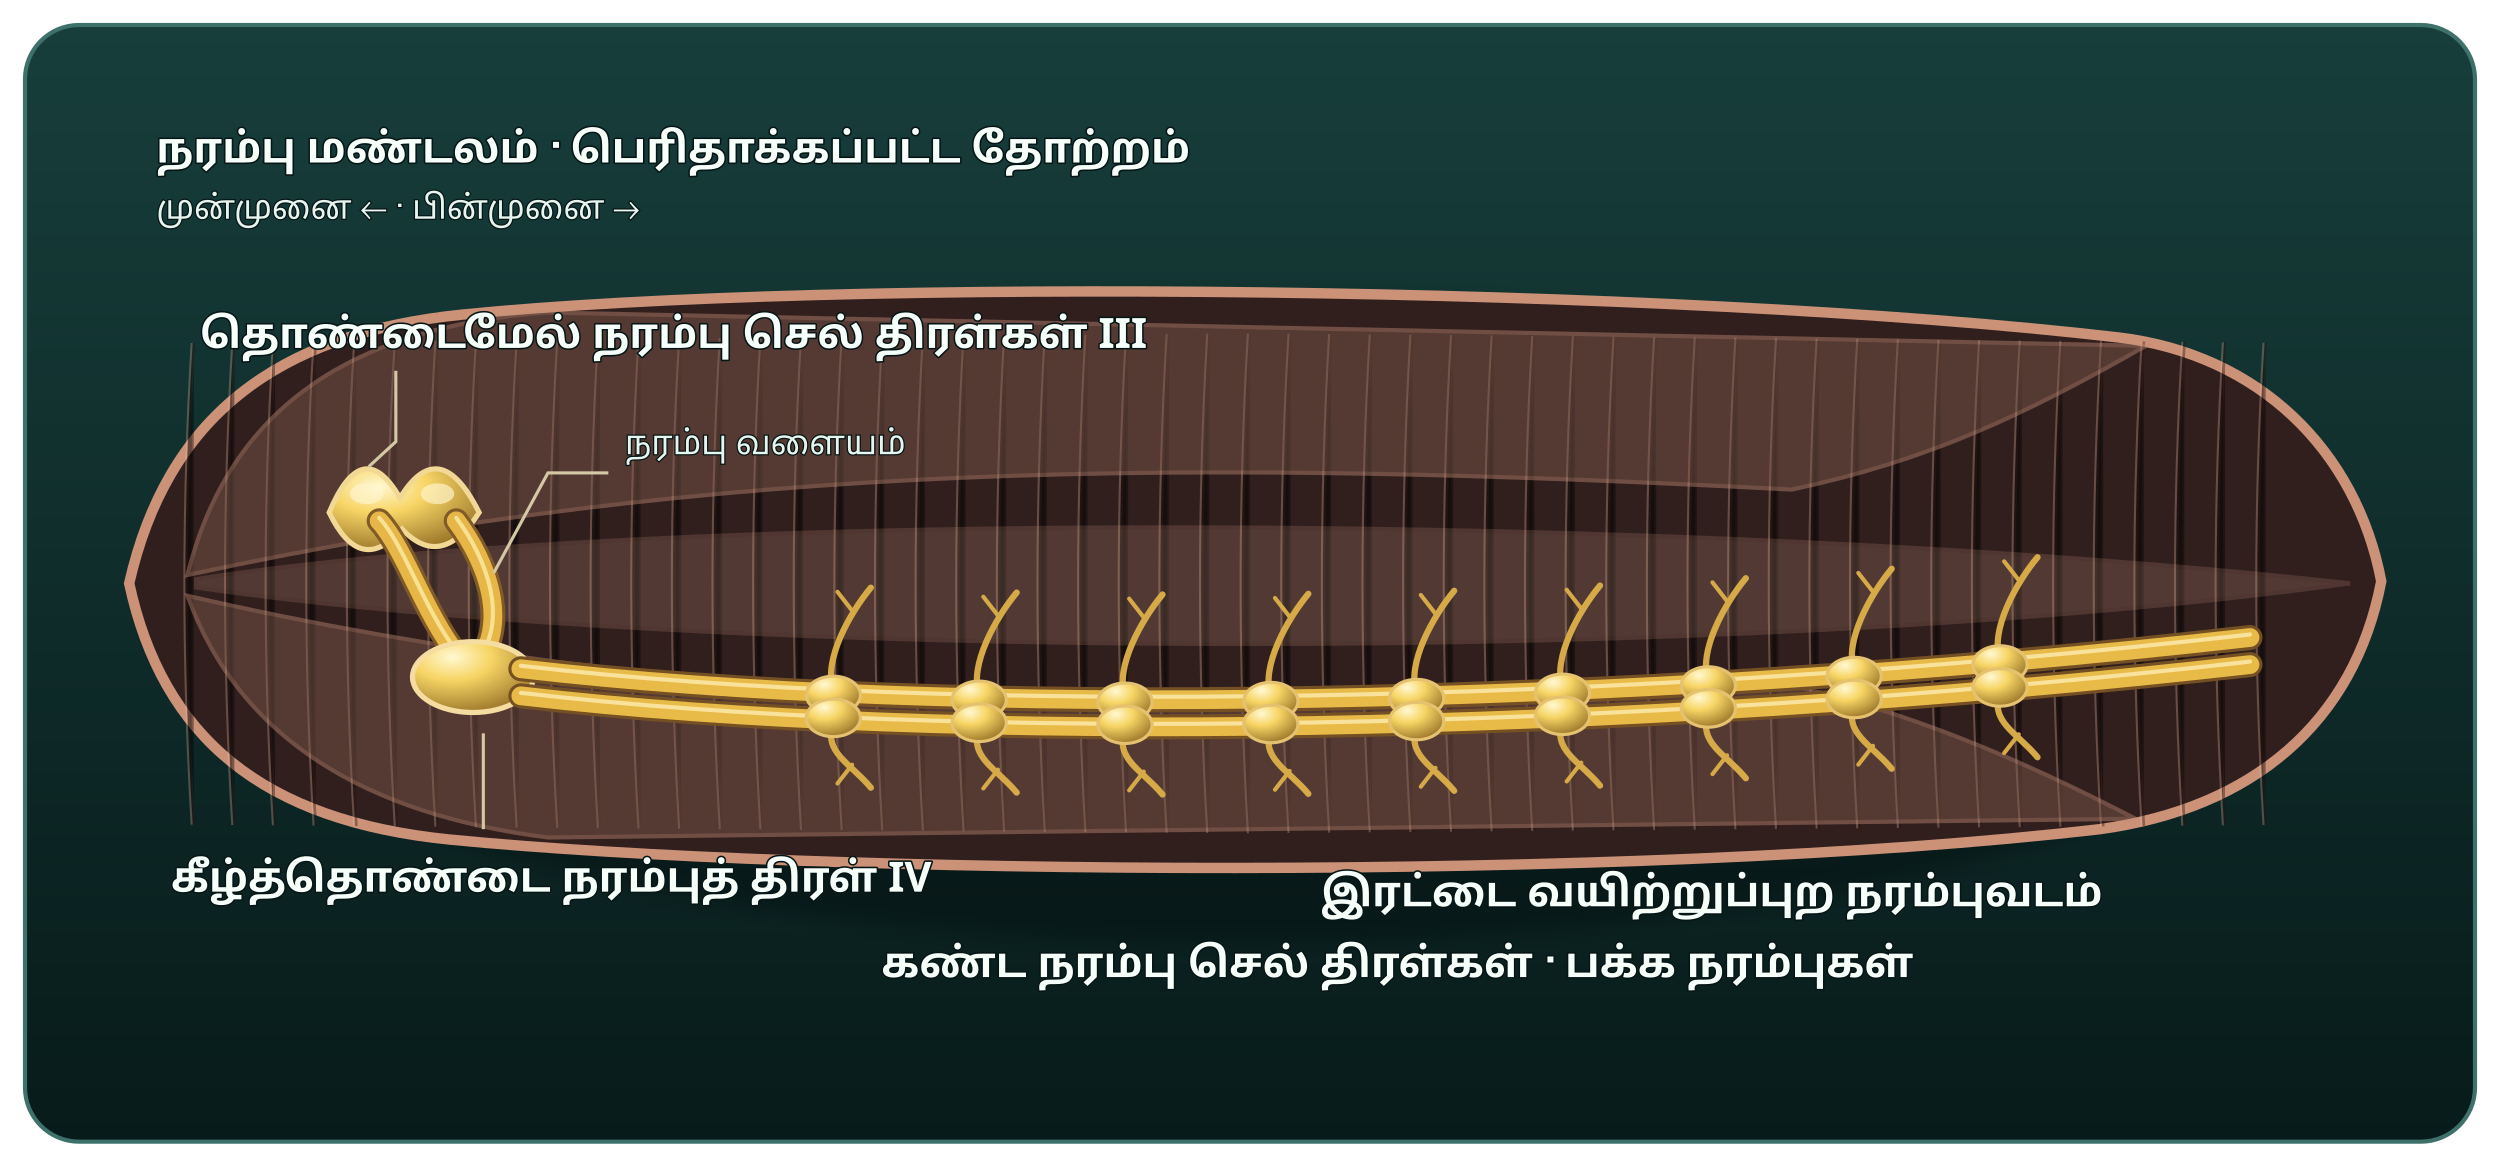
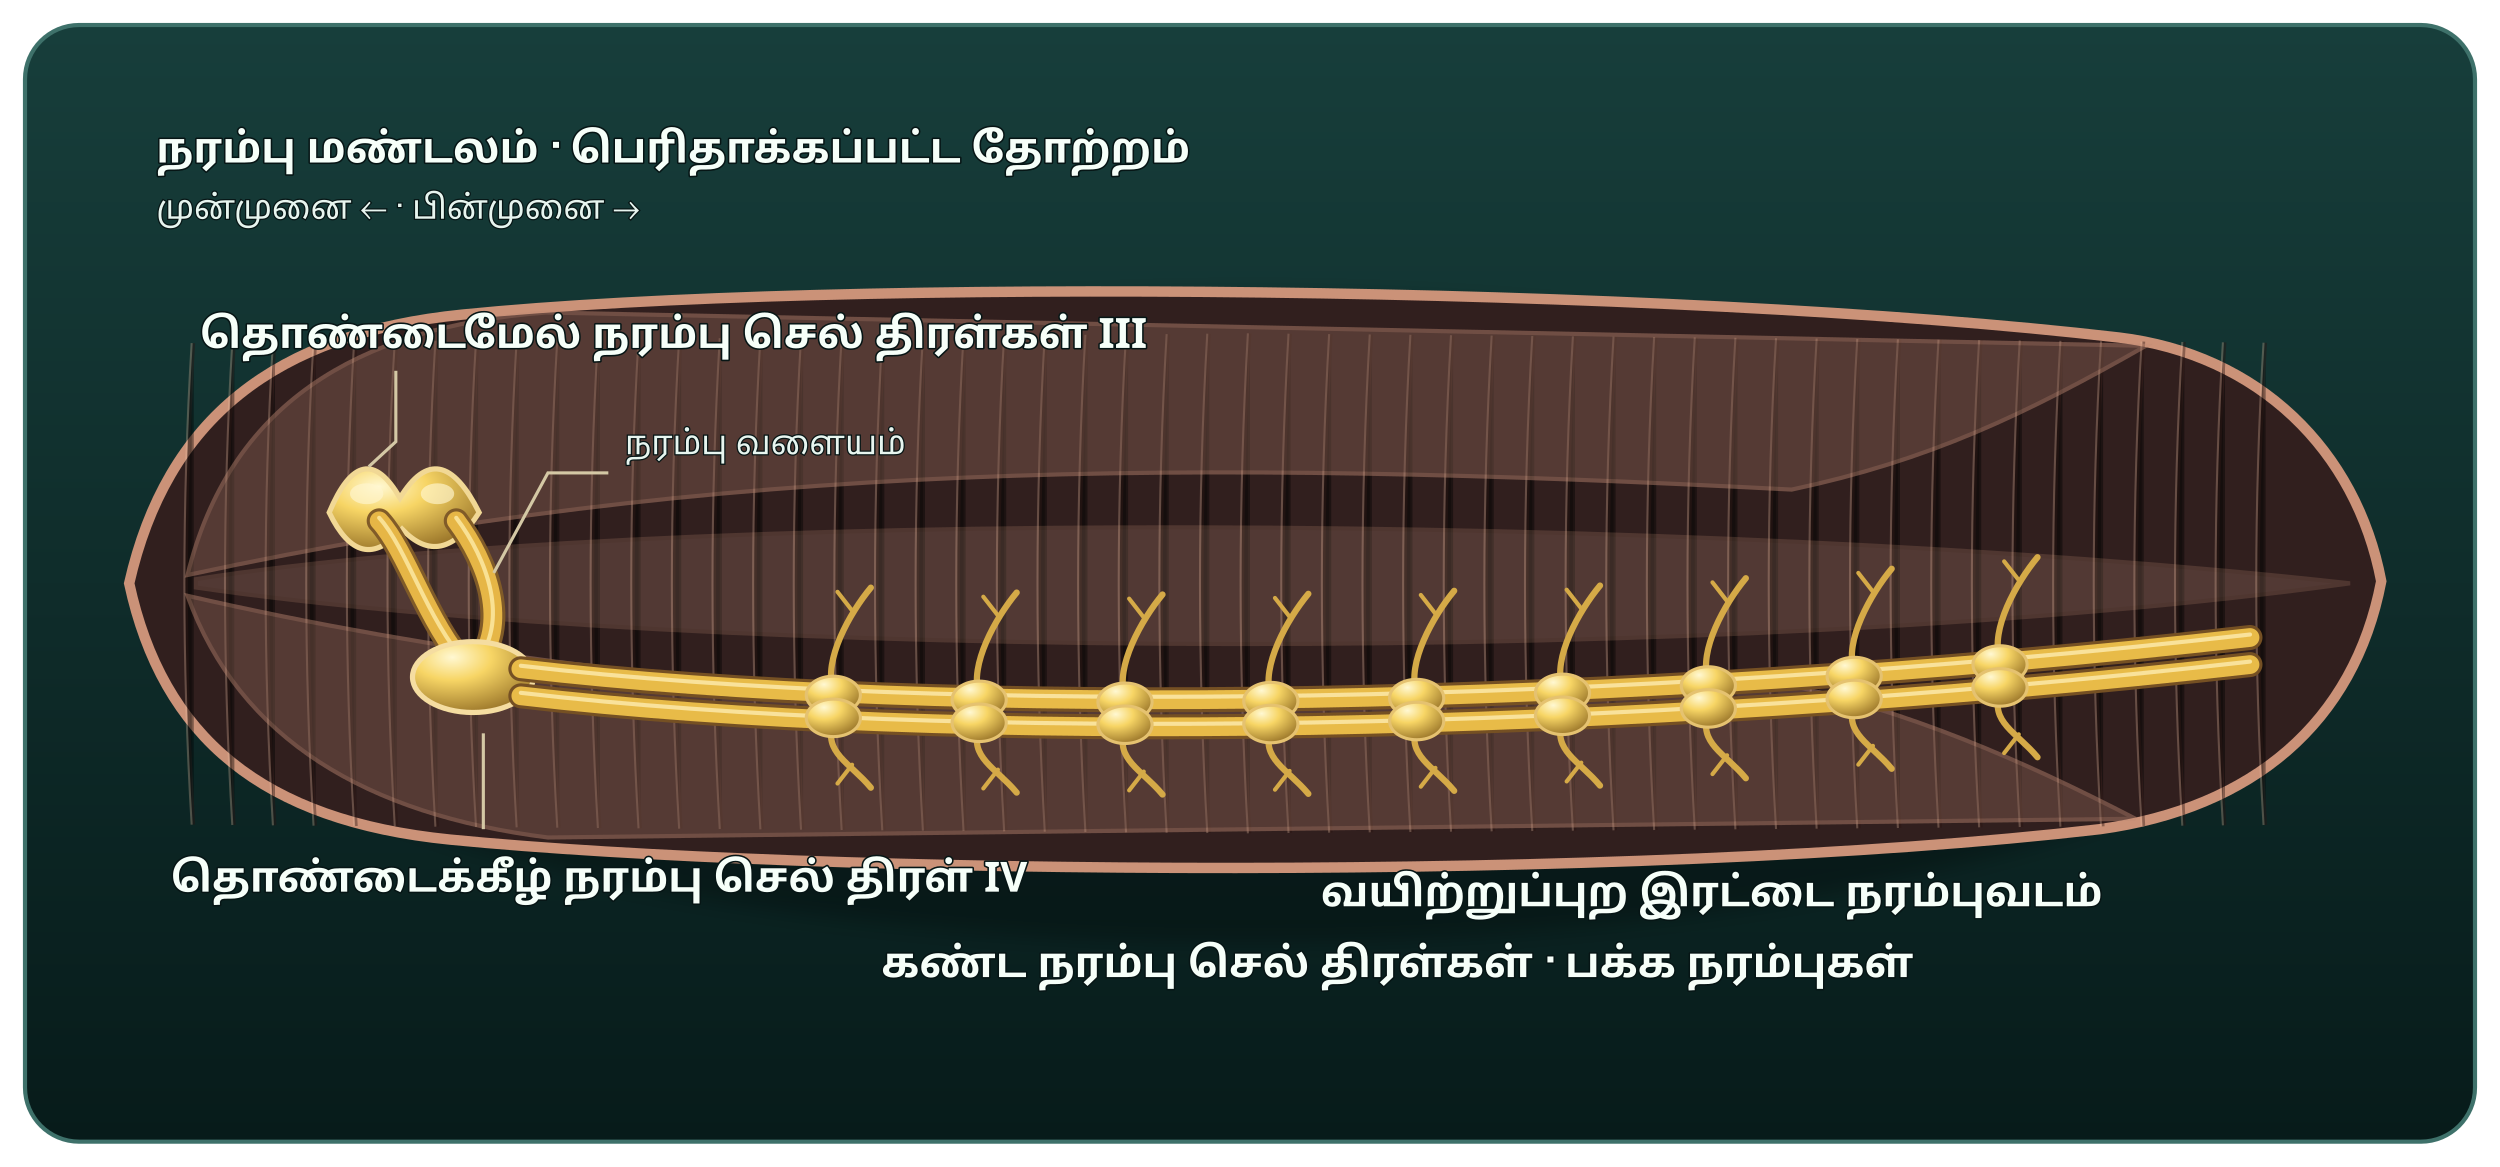
<svg xmlns="http://www.w3.org/2000/svg" id="anatomySvg" viewBox="0 0 1200 560" role="group" aria-labelledby="svgTitle svgDesc" style="transform: none; display: block;" lang="ta" xml:lang="ta" width="1200" height="560" class="motion-paused">
  <defs>
    <linearGradient id="trayGrad" x1="0" y1="0" x2="0" y2="1">
      <stop stop-color="#173e3b" />
      <stop offset="1" stop-color="#071b1a" />
    </linearGradient>
    <linearGradient id="skinGrad" x1="0" y1="0" x2="0" y2="1">
      <stop stop-color="#b87f69" />
      <stop offset=".42" stop-color="#8b5b4b" />
      <stop offset="1" stop-color="#593c35" />
    </linearGradient>
    <linearGradient id="gutGrad" x1="0" y1="0" x2="0" y2="1">
      <stop stop-color="#ffd0aa" />
      <stop offset=".5" stop-color="#d37e66" />
      <stop offset="1" stop-color="#7e3d3f" />
    </linearGradient>
    <linearGradient id="gutLight" x1="0" y1="0" x2="0" y2="1">
      <stop stop-color="#ffe4bb" />
      <stop offset="1" stop-color="#c67c57" />
    </linearGradient>
    <radialGradient id="gizzardGrad">
      <stop stop-color="#f4c099" />
      <stop offset=".58" stop-color="#b36454" />
      <stop offset="1" stop-color="#683940" />
    </radialGradient>
    <linearGradient id="vesselGrad" x1="0" y1="0" x2="1" y2="0">
      <stop stop-color="#8e1e34" />
      <stop offset=".45" stop-color="#ff6670" />
      <stop offset="1" stop-color="#8e1e34" />
    </linearGradient>
    <radialGradient id="reproGrad">
      <stop stop-color="#f3c8ff" />
      <stop offset=".7" stop-color="#a958c6" />
      <stop offset="1" stop-color="#54295f" />
    </radialGradient>
    <filter id="soft">
      <feGaussianBlur stdDeviation="5" />
    </filter>
    <marker id="arrowRed" markerWidth="8" markerHeight="8" refX="6" refY="3" orient="auto">
      <path d="M0 0L6 3L0 6Z" fill="#ff8991" />
    </marker>
    <marker id="arrowBlue" markerWidth="8" markerHeight="8" refX="6" refY="3" orient="auto">
      <path d="M0 0L6 3L0 6Z" fill="#7bd8ff" />
    </marker>
    <filter id="organicTexture" x="-20%" y="-20%" width="140%" height="140%">
      <feTurbulence type="fractalNoise" baseFrequency="0.012 0.09" numOctaves="4" seed="7" result="grain" />
      <feColorMatrix in="grain" type="matrix" values="0 0 0 0 0  0 0 0 0 0  0 0 0 0 0  0.85 0.85 0.85 0 0" result="grainAlpha" />
      <feComposite in="grainAlpha" in2="SourceGraphic" operator="in" />
    </filter>
    <filter id="fineGrain" x="-20%" y="-20%" width="140%" height="140%">
      <feTurbulence type="fractalNoise" baseFrequency="0.35" numOctaves="2" seed="3" result="fine" />
      <feColorMatrix in="fine" type="matrix" values="0 0 0 0 0  0 0 0 0 0  0 0 0 0 0  0.5 0.5 0.5 0 0" result="fineAlpha" />
      <feComposite in="fineAlpha" in2="SourceGraphic" operator="in" />
    </filter>
    <radialGradient id="glossHi" cx="34%" cy="20%" r="60%">
      <stop offset="0" stop-color="#fff" stop-opacity=".55" />
      <stop offset=".45" stop-color="#fff" stop-opacity=".1" />
      <stop offset="1" stop-color="#fff" stop-opacity="0" />
    </radialGradient>
    <radialGradient id="glossHiSmall" cx="30%" cy="22%" r="70%">
      <stop offset="0" stop-color="#fff" stop-opacity=".7" />
      <stop offset="1" stop-color="#fff" stop-opacity="0" />
    </radialGradient>
    <linearGradient id="skinGrad2" x1="0" y1="0" x2="0" y2="1">
      <stop stop-color="#c68a70" offset="0" />
      <stop offset=".18" stop-color="#a8664f" />
      <stop offset=".5" stop-color="#7d4438" />
      <stop offset=".78" stop-color="#5a352f" />
      <stop offset="1" stop-color="#3c211f" />
    </linearGradient>
    <radialGradient id="fleshGlow" cx="50%" cy="35%" r="65%">
      <stop offset="0" stop-color="#ffe0c8" stop-opacity=".5" />
      <stop offset="1" stop-color="#ffe0c8" stop-opacity="0" />
    </radialGradient>
    <clipPath id="externalClip">
      <path d="M65 280 C88 227 136 190 220 186 C470 180 841 183 1050 208 C1112 217 1140 245 1145 280 C1138 324 1095 350 1044 358 C784 384 420 377 218 374 C133 371 87 330 65 280 Z" />
    </clipPath>
    <linearGradient id="caecumPolish" x1="0" y1="0" x2="0" y2="1">
      <stop offset="0" stop-color="#ffe1b5" />
      <stop offset="0.33" stop-color="#efb082" />
      <stop offset="0.68" stop-color="#bb715f" />
      <stop offset="1" stop-color="#663940" />
    </linearGradient>
    <linearGradient id="nervePolish" x1="0" y1="0" x2="0" y2="1">
      <stop offset="0" stop-color="#fff3c1" />
      <stop offset="0.28" stop-color="#ffe179" />
      <stop offset="0.65" stop-color="#d8a43a" />
      <stop offset="1" stop-color="#805424" />
    </linearGradient>
    <linearGradient id="epidermisPolish" x1="0" y1="0" x2="0" y2="1">
      <stop offset="0" stop-color="#f8ccad" />
      <stop offset="0.4" stop-color="#d99c80" />
      <stop offset="1" stop-color="#8f594f" />
    </linearGradient>
    <linearGradient id="skinDepthPolish" x1="0" y1="0" x2="0" y2="1">
      <stop offset="0" stop-color="#b77d6c" />
      <stop offset="0.55" stop-color="#734e48" />
      <stop offset="1" stop-color="#382e32" />
    </linearGradient>
    <linearGradient id="mucusPolish" x1="0" y1="0" x2="0" y2="1">
      <stop offset="0" stop-color="#e6fcff" />
      <stop offset="0.28" stop-color="#ade4e5" />
      <stop offset="1" stop-color="#487f89" />
    </linearGradient>
    <radialGradient id="ganglionPolish" cx=".33" cy=".22" r=".85">
      <stop offset="0" stop-color="#fff8d2" />
      <stop offset="0.38" stop-color="#f7d565" />
      <stop offset="1" stop-color="#957026" />
    </radialGradient>
    <marker id="arrowGasIn" markerWidth="12" markerHeight="12" refX="10" refY="6" orient="auto" markerUnits="userSpaceOnUse">
      <path d="M0 0L12 6L0 12Z" fill="#85e2ff" />
    </marker>
    <marker id="arrowGasOut" markerWidth="12" markerHeight="12" refX="10" refY="6" orient="auto" markerUnits="userSpaceOnUse">
      <path d="M0 0L12 6L0 12Z" fill="#ffb0b7" />
    </marker>
  </defs>
  <rect x="12" y="12" width="1176" height="536" rx="26" fill="url(#trayGrad)" stroke="#3e716a" stroke-width="2" />
  <ellipse cx="600" cy="297" rx="526" ry="155" fill="#000" opacity=".28" filter="url(#soft)" id="bodyShadow" style="display: inline;" />
  <path id="bodyBase" d="M62 280C80 201 132 160 222 151C402 133 802 137 1017 162C1084 170 1131 216 1143 279C1130 347 1081 388 1008 398C785 424 389 420 216 403C126 394 78 354 62 280Z" fill="#311f1e" stroke="#cb9278" stroke-width="5" style="display: inline;" />
  <g id="segments" aria-hidden="true" style="display: inline;">
    <path class="segment-shadow" d="M93 164.68Q86 280 93 395.84" style="stroke: #2a1210; stroke-width: 1.4; opacity: 0.4;" />
    <path class="segment-line" d="M92 164.68Q85 280 92 395.84" style="stroke: #f0c6a8; stroke-width: 1; opacity: 0.28;" />
    <path class="segment-shadow" d="M112.5 164.5Q105.5 280 112.5 396" style="stroke: #2a1210; stroke-width: 1.4; opacity: 0.4;" />
    <path class="segment-line" d="M111.5 164.5Q104.5 280 111.5 396" style="stroke: #f0c6a8; stroke-width: 1; opacity: 0.28;" />
    <path class="segment-shadow" d="M132 164.32Q125 280 132 396.16" style="stroke: #2a1210; stroke-width: 1.4; opacity: 0.4;" />
    <path class="segment-line" d="M131 164.32Q124 280 131 396.16" style="stroke: #f0c6a8; stroke-width: 1; opacity: 0.28;" />
    <path class="segment-shadow" d="M151.5 164.14Q144.5 280 151.5 396.32" style="stroke: #2a1210; stroke-width: 1.4; opacity: 0.4;" />
    <path class="segment-line" d="M150.5 164.14Q143.5 280 150.5 396.32" style="stroke: #f0c6a8; stroke-width: 1; opacity: 0.28;" />
    <path class="segment-shadow" d="M171 163.96Q164 280 171 396.48" style="stroke: #2a1210; stroke-width: 1.4; opacity: 0.4;" />
    <path class="segment-line" d="M170 163.96Q163 280 170 396.48" style="stroke: #f0c6a8; stroke-width: 1; opacity: 0.28;" />
    <path class="segment-shadow" d="M190.5 163.78Q183.5 280 190.5 396.64" style="stroke: #2a1210; stroke-width: 1.4; opacity: 0.4;" />
    <path class="segment-line" d="M189.5 163.78Q182.5 280 189.5 396.64" style="stroke: #f0c6a8; stroke-width: 1; opacity: 0.28;" />
    <path class="segment-shadow" d="M210 163.6Q203 280 210 396.8" style="stroke: #2a1210; stroke-width: 1.4; opacity: 0.4;" />
    <path class="segment-line" d="M209 163.6Q202 280 209 396.8" style="stroke: #f0c6a8; stroke-width: 1; opacity: 0.28;" />
    <path class="segment-shadow" d="M229.5 163.42Q222.5 280 229.5 396.96" style="stroke: #2a1210; stroke-width: 1.4; opacity: 0.4;" />
    <path class="segment-line" d="M228.5 163.42Q221.5 280 228.5 396.96" style="stroke: #f0c6a8; stroke-width: 1; opacity: 0.28;" />
    <path class="segment-shadow" d="M249 163.24Q242 280 249 397.12" style="stroke: #2a1210; stroke-width: 1.4; opacity: 0.4;" />
    <path class="segment-line" d="M248 163.24Q241 280 248 397.12" style="stroke: #f0c6a8; stroke-width: 1; opacity: 0.28;" />
    <path class="segment-shadow" d="M268.5 163.06Q261.5 280 268.5 397.28" style="stroke: #2a1210; stroke-width: 1.4; opacity: 0.4;" />
    <path class="segment-line" d="M267.5 163.06Q260.5 280 267.5 397.28" style="stroke: #f0c6a8; stroke-width: 1; opacity: 0.28;" />
    <path class="segment-shadow" d="M288 162.88Q281 280 288 397.44" style="stroke: #2a1210; stroke-width: 1.4; opacity: 0.4;" />
    <path class="segment-line" d="M287 162.88Q280 280 287 397.44" style="stroke: #f0c6a8; stroke-width: 1; opacity: 0.28;" />
    <path class="segment-shadow" d="M307.5 162.7Q300.5 280 307.5 397.6" style="stroke: #2a1210; stroke-width: 1.4; opacity: 0.4;" />
    <path class="segment-line" d="M306.5 162.7Q299.5 280 306.5 397.6" style="stroke: #f0c6a8; stroke-width: 1; opacity: 0.28;" />
    <path class="segment-shadow" d="M327 162.52Q320 280 327 397.76" style="stroke: #2a1210; stroke-width: 1.4; opacity: 0.4;" />
    <path class="segment-line" d="M326 162.52Q319 280 326 397.76" style="stroke: #f0c6a8; stroke-width: 1; opacity: 0.28;" />
    <path class="segment-shadow" d="M346.5 162.34Q339.5 280 346.5 397.92" style="stroke: #2a1210; stroke-width: 1.4; opacity: 0.4;" />
    <path class="segment-line" d="M345.5 162.34Q338.5 280 345.5 397.92" style="stroke: #f0c6a8; stroke-width: 1; opacity: 0.28;" />
    <path class="segment-shadow" d="M366 162.16Q359 280 366 398.08" style="stroke: #2a1210; stroke-width: 1.4; opacity: 0.4;" />
    <path class="segment-line" d="M365 162.16Q358 280 365 398.08" style="stroke: #f0c6a8; stroke-width: 1; opacity: 0.28;" />
    <path class="segment-shadow" d="M385.5 161.98Q378.5 280 385.5 398.24" style="stroke: #2a1210; stroke-width: 1.4; opacity: 0.4;" />
    <path class="segment-line" d="M384.5 161.98Q377.5 280 384.5 398.24" style="stroke: #f0c6a8; stroke-width: 1; opacity: 0.28;" />
    <path class="segment-shadow" d="M405 161.8Q398 280 405 398.4" style="stroke: #2a1210; stroke-width: 1.4; opacity: 0.4;" />
    <path class="segment-line" d="M404 161.8Q397 280 404 398.4" style="stroke: #f0c6a8; stroke-width: 1; opacity: 0.28;" />
    <path class="segment-shadow" d="M424.5 161.62Q417.5 280 424.5 398.56" style="stroke: #2a1210; stroke-width: 1.4; opacity: 0.4;" />
    <path class="segment-line" d="M423.5 161.62Q416.5 280 423.5 398.56" style="stroke: #f0c6a8; stroke-width: 1; opacity: 0.28;" />
    <path class="segment-shadow" d="M444 161.44Q437 280 444 398.72" style="stroke: #2a1210; stroke-width: 1.4; opacity: 0.4;" />
    <path class="segment-line" d="M443 161.44Q436 280 443 398.72" style="stroke: #f0c6a8; stroke-width: 1; opacity: 0.28;" />
    <path class="segment-shadow" d="M463.5 161.26Q456.5 280 463.5 398.88" style="stroke: #2a1210; stroke-width: 1.4; opacity: 0.4;" />
    <path class="segment-line" d="M462.5 161.26Q455.5 280 462.5 398.88" style="stroke: #f0c6a8; stroke-width: 1; opacity: 0.28;" />
    <path class="segment-shadow" d="M483 161.08Q476 280 483 399.04" style="stroke: #2a1210; stroke-width: 1.4; opacity: 0.4;" />
    <path class="segment-line" d="M482 161.08Q475 280 482 399.04" style="stroke: #f0c6a8; stroke-width: 1; opacity: 0.28;" />
    <path class="segment-shadow" d="M502.5 160.9Q495.5 280 502.5 399.2" style="stroke: #2a1210; stroke-width: 1.4; opacity: 0.4;" />
    <path class="segment-line" d="M501.5 160.9Q494.5 280 501.5 399.2" style="stroke: #f0c6a8; stroke-width: 1; opacity: 0.28;" />
    <path class="segment-shadow" d="M522 160.72Q515 280 522 399.36" style="stroke: #2a1210; stroke-width: 1.4; opacity: 0.4;" />
    <path class="segment-line" d="M521 160.72Q514 280 521 399.36" style="stroke: #f0c6a8; stroke-width: 1; opacity: 0.28;" />
    <path class="segment-shadow" d="M541.5 160.54Q534.5 280 541.5 399.52" style="stroke: #2a1210; stroke-width: 1.4; opacity: 0.4;" />
    <path class="segment-line" d="M540.5 160.54Q533.5 280 540.5 399.52" style="stroke: #f0c6a8; stroke-width: 1; opacity: 0.28;" />
    <path class="segment-shadow" d="M561 160.36Q554 280 561 399.68" style="stroke: #2a1210; stroke-width: 1.4; opacity: 0.4;" />
    <path class="segment-line" d="M560 160.36Q553 280 560 399.68" style="stroke: #f0c6a8; stroke-width: 1; opacity: 0.28;" />
    <path class="segment-shadow" d="M580.5 160.18Q573.5 280 580.5 399.84" style="stroke: #2a1210; stroke-width: 1.4; opacity: 0.4;" />
    <path class="segment-line" d="M579.5 160.18Q572.5 280 579.5 399.84" style="stroke: #f0c6a8; stroke-width: 1; opacity: 0.28;" />
    <path class="segment-shadow" d="M600 160Q593 280 600 400" style="stroke: #2a1210; stroke-width: 1.4; opacity: 0.4;" />
    <path class="segment-line" d="M599 160Q592 280 599 400" style="stroke: #f0c6a8; stroke-width: 1; opacity: 0.28;" />
    <path class="segment-shadow" d="M619.5 160.18Q612.5 280 619.5 399.84" style="stroke: #2a1210; stroke-width: 1.4; opacity: 0.4;" />
    <path class="segment-line" d="M618.5 160.18Q611.5 280 618.5 399.84" style="stroke: #f0c6a8; stroke-width: 1; opacity: 0.28;" />
    <path class="segment-shadow" d="M639 160.36Q632 280 639 399.68" style="stroke: #2a1210; stroke-width: 1.4; opacity: 0.4;" />
    <path class="segment-line" d="M638 160.36Q631 280 638 399.68" style="stroke: #f0c6a8; stroke-width: 1; opacity: 0.28;" />
    <path class="segment-shadow" d="M658.5 160.54Q651.5 280 658.5 399.52" style="stroke: #2a1210; stroke-width: 1.4; opacity: 0.4;" />
    <path class="segment-line" d="M657.5 160.54Q650.5 280 657.5 399.52" style="stroke: #f0c6a8; stroke-width: 1; opacity: 0.28;" />
    <path class="segment-shadow" d="M678 160.72Q671 280 678 399.36" style="stroke: #2a1210; stroke-width: 1.4; opacity: 0.4;" />
    <path class="segment-line" d="M677 160.72Q670 280 677 399.36" style="stroke: #f0c6a8; stroke-width: 1; opacity: 0.28;" />
    <path class="segment-shadow" d="M697.5 160.9Q690.5 280 697.5 399.2" style="stroke: #2a1210; stroke-width: 1.4; opacity: 0.4;" />
    <path class="segment-line" d="M696.5 160.9Q689.5 280 696.5 399.2" style="stroke: #f0c6a8; stroke-width: 1; opacity: 0.28;" />
    <path class="segment-shadow" d="M717 161.08Q710 280 717 399.04" style="stroke: #2a1210; stroke-width: 1.4; opacity: 0.4;" />
    <path class="segment-line" d="M716 161.08Q709 280 716 399.04" style="stroke: #f0c6a8; stroke-width: 1; opacity: 0.28;" />
    <path class="segment-shadow" d="M736.5 161.26Q729.5 280 736.5 398.88" style="stroke: #2a1210; stroke-width: 1.4; opacity: 0.4;" />
    <path class="segment-line" d="M735.5 161.26Q728.5 280 735.5 398.88" style="stroke: #f0c6a8; stroke-width: 1; opacity: 0.28;" />
    <path class="segment-shadow" d="M756 161.44Q749 280 756 398.72" style="stroke: #2a1210; stroke-width: 1.4; opacity: 0.4;" />
    <path class="segment-line" d="M755 161.44Q748 280 755 398.72" style="stroke: #f0c6a8; stroke-width: 1; opacity: 0.28;" />
    <path class="segment-shadow" d="M775.5 161.62Q768.5 280 775.5 398.56" style="stroke: #2a1210; stroke-width: 1.4; opacity: 0.4;" />
    <path class="segment-line" d="M774.5 161.62Q767.5 280 774.5 398.56" style="stroke: #f0c6a8; stroke-width: 1; opacity: 0.28;" />
    <path class="segment-shadow" d="M795 161.8Q788 280 795 398.4" style="stroke: #2a1210; stroke-width: 1.4; opacity: 0.4;" />
    <path class="segment-line" d="M794 161.8Q787 280 794 398.4" style="stroke: #f0c6a8; stroke-width: 1; opacity: 0.28;" />
    <path class="segment-shadow" d="M814.5 161.98Q807.5 280 814.5 398.24" style="stroke: #2a1210; stroke-width: 1.4; opacity: 0.4;" />
    <path class="segment-line" d="M813.5 161.98Q806.5 280 813.5 398.24" style="stroke: #f0c6a8; stroke-width: 1; opacity: 0.28;" />
    <path class="segment-shadow" d="M834 162.16Q827 280 834 398.08" style="stroke: #2a1210; stroke-width: 1.4; opacity: 0.4;" />
    <path class="segment-line" d="M833 162.16Q826 280 833 398.08" style="stroke: #f0c6a8; stroke-width: 1; opacity: 0.28;" />
    <path class="segment-shadow" d="M853.5 162.34Q846.5 280 853.5 397.92" style="stroke: #2a1210; stroke-width: 1.4; opacity: 0.4;" />
    <path class="segment-line" d="M852.5 162.34Q845.5 280 852.5 397.92" style="stroke: #f0c6a8; stroke-width: 1; opacity: 0.28;" />
    <path class="segment-shadow" d="M873 162.52Q866 280 873 397.76" style="stroke: #2a1210; stroke-width: 1.4; opacity: 0.4;" />
    <path class="segment-line" d="M872 162.52Q865 280 872 397.76" style="stroke: #f0c6a8; stroke-width: 1; opacity: 0.28;" />
    <path class="segment-shadow" d="M892.5 162.7Q885.5 280 892.5 397.6" style="stroke: #2a1210; stroke-width: 1.4; opacity: 0.4;" />
    <path class="segment-line" d="M891.5 162.7Q884.5 280 891.5 397.6" style="stroke: #f0c6a8; stroke-width: 1; opacity: 0.28;" />
    <path class="segment-shadow" d="M912 162.88Q905 280 912 397.44" style="stroke: #2a1210; stroke-width: 1.4; opacity: 0.4;" />
    <path class="segment-line" d="M911 162.88Q904 280 911 397.44" style="stroke: #f0c6a8; stroke-width: 1; opacity: 0.28;" />
    <path class="segment-shadow" d="M931.5 163.06Q924.5 280 931.5 397.28" style="stroke: #2a1210; stroke-width: 1.4; opacity: 0.4;" />
    <path class="segment-line" d="M930.5 163.06Q923.5 280 930.5 397.28" style="stroke: #f0c6a8; stroke-width: 1; opacity: 0.28;" />
    <path class="segment-shadow" d="M951 163.24Q944 280 951 397.12" style="stroke: #2a1210; stroke-width: 1.4; opacity: 0.4;" />
    <path class="segment-line" d="M950 163.24Q943 280 950 397.12" style="stroke: #f0c6a8; stroke-width: 1; opacity: 0.28;" />
    <path class="segment-shadow" d="M970.5 163.42Q963.5 280 970.5 396.96" style="stroke: #2a1210; stroke-width: 1.4; opacity: 0.4;" />
    <path class="segment-line" d="M969.5 163.42Q962.5 280 969.5 396.96" style="stroke: #f0c6a8; stroke-width: 1; opacity: 0.28;" />
    <path class="segment-shadow" d="M990 163.6Q983 280 990 396.8" style="stroke: #2a1210; stroke-width: 1.4; opacity: 0.4;" />
    <path class="segment-line" d="M989 163.6Q982 280 989 396.8" style="stroke: #f0c6a8; stroke-width: 1; opacity: 0.28;" />
    <path class="segment-shadow" d="M1009.5 163.78Q1002.5 280 1009.5 396.64" style="stroke: #2a1210; stroke-width: 1.4; opacity: 0.4;" />
    <path class="segment-line" d="M1008.5 163.78Q1001.5 280 1008.5 396.64" style="stroke: #f0c6a8; stroke-width: 1; opacity: 0.28;" />
    <path class="segment-shadow" d="M1029 163.96Q1022 280 1029 396.48" style="stroke: #2a1210; stroke-width: 1.4; opacity: 0.4;" />
    <path class="segment-line" d="M1028 163.96Q1021 280 1028 396.48" style="stroke: #f0c6a8; stroke-width: 1; opacity: 0.28;" />
    <path class="segment-shadow" d="M1048.5 164.14Q1041.5 280 1048.5 396.32" style="stroke: #2a1210; stroke-width: 1.4; opacity: 0.4;" />
    <path class="segment-line" d="M1047.5 164.14Q1040.5 280 1047.5 396.32" style="stroke: #f0c6a8; stroke-width: 1; opacity: 0.28;" />
    <path class="segment-shadow" d="M1068 164.32Q1061 280 1068 396.16" style="stroke: #2a1210; stroke-width: 1.4; opacity: 0.4;" />
    <path class="segment-line" d="M1067 164.32Q1060 280 1067 396.16" style="stroke: #f0c6a8; stroke-width: 1; opacity: 0.28;" />
    <path class="segment-shadow" d="M1087.5 164.5Q1080.5 280 1087.5 396" style="stroke: #2a1210; stroke-width: 1.4; opacity: 0.4;" />
    <path class="segment-line" d="M1086.5 164.5Q1079.5 280 1086.5 396" style="stroke: #f0c6a8; stroke-width: 1; opacity: 0.28;" />
  </g>
  <g id="internalFlaps" aria-hidden="true" style="display: inline;">
    <path class="flap" d="M90 276C110 195 170 157 262 150L1030 166C972 199 926 221 860 235C573 220 345 221 90 276Z" style="fill: #835d4f; stroke: #c18b74; stroke-width: 2; opacity: 0.44;" />
    <path class="flap" d="M90 286C115 355 176 391 263 402L1025 393C969 364 915 341 855 328C566 343 335 342 90 286Z" style="fill: #835d4f; stroke: #c18b74; stroke-width: 2; opacity: 0.44;" />
    <path d="M94 278C310 244 813 245 1128 280C840 320 335 317 94 282Z" fill="#e9b394" opacity=".18" stroke="#d9a080" stroke-width="2" />
  </g>
  <g id="layer-nervous" class="layer active" style="display: inline;">
    <g pointer-events="none" aria-hidden="true">
      <text x="75" y="78" class="organ-label" data-en-label="Nervous system · enlarged schematic" data-en-x="75" data-en-y="78" data-en-font="" lang="ta" xml:lang="ta" style="font-size: 20px; fill: #f6fff9; stroke: #061515; stroke-width: 1.5; stroke-linejoin: round; font-weight: 750; letter-spacing: 0; font-family: Noto Sans Tamil;" paint-order="stroke" id="proof-label-0">
        <tspan x="75" dy="0">நரம்பு மண்டலம் · பெரிதாக்கப்பட்ட தோற்றம்</tspan>
      </text>
      <text x="75" y="105" class="micro-label" data-en-label="Anterior ←   ·   Posterior →" data-en-x="75" data-en-y="105" data-en-font="" lang="ta" xml:lang="ta" style="font-size: 16px; fill: #e7f5ef; stroke: #061515; stroke-width: 1.2; letter-spacing: 0; font-family: Noto Sans Tamil;" paint-order="stroke" id="proof-label-1">
        <tspan x="75" dy="0">முன்முனை ← · பின்முனை →</tspan>
      </text>
    </g>
    <g class="svg-structure" data-structure="cerebral-ganglia" tabindex="0" role="button" aria-hidden="false" aria-disabled="false" aria-label="தொண்டைமேல் நரம்பு செல் திரள்கள்">
      <ellipse class="hit" cx="190" cy="244" rx="70" ry="60" style="fill: none; stroke: none; stroke-width: 12px;" />
      <path d="M158 246q16-38 34-7q19-31 38 7q-18 28-37 8q-20 23-35-8Z" fill="url(#ganglionPolish)" stroke="#f1d895" stroke-width="2.5" />
      <ellipse cx="210" cy="237" rx="8" ry="5" fill="#fff6d0" opacity=".65" pointer-events="none" aria-hidden="true" class="surface-detail" />
      <ellipse cx="176" cy="237" rx="8" ry="5" fill="#fff6d0" opacity=".65" pointer-events="none" aria-hidden="true" class="surface-detail" />
      <text x="96" y="167" class="organ-label" data-en-label="Cerebral ganglia III" data-en-x="96" data-en-y="167" data-en-font="" lang="ta" xml:lang="ta" style="font-size: 20px; fill: #f6fff9; stroke: #061515; stroke-width: 1.5; stroke-linejoin: round; font-weight: 750; letter-spacing: 0; font-family: Noto Sans Tamil;" paint-order="stroke" id="proof-label-2">
        <tspan x="96" dy="0">தொண்டைமேல் நரம்பு செல் திரள்கள் III</tspan>
      </text>
      <path d="M190 178 L190 212 L177 224" fill="none" stroke="#d4c8a5" stroke-width="1.5" pointer-events="none" aria-hidden="true" class="surface-detail" />
    </g>
    <g class="svg-structure" data-structure="circum-pharyngeal-connectives" tabindex="0" role="button" aria-hidden="false" aria-disabled="false" aria-label="தொண்டைசூழ் இணைப்பு நரம்புகள்">
      <ellipse class="hit" cx="225" cy="280" rx="75" ry="83" style="fill: none; stroke: none; stroke-width: 12px;" />
      <path d="M182 250C195 264 205 299 224 320M219 250C234 270 245 300 228 320" fill="none" stroke="#805b28" stroke-width="12" stroke-linecap="round" stroke-linejoin="round" pointer-events="none" aria-hidden="true" class="surface-detail" />
      <path d="M182 250C195 264 205 299 224 320M219 250C234 270 245 300 228 320" fill="none" stroke="#e6b646" stroke-width="9" stroke-linecap="round" stroke-linejoin="round" />
      <path d="M182 250C195 264 205 299 224 320M219 250C234 270 245 300 228 320" fill="none" stroke="#fff0af" stroke-width="1.98" stroke-linecap="round" stroke-linejoin="round" opacity=".74" transform="translate(0 -1.44)" pointer-events="none" aria-hidden="true" class="surface-detail" />
      <text x="300" y="218" class="micro-label" data-en-label="Nerve ring" data-en-x="300" data-en-y="218" data-en-font="" lang="ta" xml:lang="ta" style="font-size: 16px; fill: #e7f5ef; stroke: #061515; stroke-width: 1.2; letter-spacing: 0; font-family: Noto Sans Tamil;" paint-order="stroke" id="proof-label-3">
        <tspan x="300" dy="0">நரம்பு வளையம்</tspan>
      </text>
      <path d="M292 227 L263 227 L237 275" fill="none" stroke="#d4c8a5" stroke-width="1.5" pointer-events="none" aria-hidden="true" class="surface-detail" />
    </g>
-     <g class="svg-structure" data-structure="subpharyngeal-ganglion" tabindex="0" role="button" aria-hidden="false" aria-disabled="false" aria-label="கீழ்த்தொண்டை நரம்புத் திரள்">
+     <g class="svg-structure" data-structure="subpharyngeal-ganglion" tabindex="0" role="button" aria-hidden="false" aria-disabled="false" aria-label="தொண்டைக்கீழ் நரம்பு செல் திரள்">
      <ellipse class="hit" cx="227" cy="325" rx="55" ry="38" style="fill: none; stroke: none; stroke-width: 12px;" />
      <ellipse cx="227" cy="325" rx="29" ry="17" fill="url(#ganglionPolish)" stroke="#f5dda1" stroke-width="2.5" />
      <text x="82" y="428" class="organ-label" data-en-label="Subpharyngeal ganglion IV" data-en-x="82" data-en-y="428" data-en-font="" lang="ta" xml:lang="ta" style="font-size: 20px; fill: #f6fff9; stroke: #061515; stroke-width: 1.5; stroke-linejoin: round; font-weight: 750; letter-spacing: 0; font-family: Noto Sans Tamil;" paint-order="stroke" id="proof-label-4">
-         <tspan x="82" dy="0">கீழ்த்தொண்டை நரம்புத் திரள் IV</tspan>
+         <tspan x="82" dy="0">தொண்டைக்கீழ் நரம்பு செல் திரள் IV</tspan>
      </text>
      <path d="M232 398 L232 352" fill="none" stroke="#d4c8a5" stroke-width="1.5" pointer-events="none" aria-hidden="true" class="surface-detail" />
    </g>
-     <g class="svg-structure" data-structure="ventral-nerve-cord" tabindex="0" role="button" aria-hidden="false" aria-disabled="false" aria-label="வயிற்றுப்புற நரம்புவடம்">
+     <g class="svg-structure" data-structure="ventral-nerve-cord" tabindex="0" role="button" aria-hidden="false" aria-disabled="false" aria-label="வயிற்றுப்புற இரட்டை நரம்புவடம்">
      <path class="hit" d="M250 325C468 351 830 340 1080 310" fill="none" stroke="transparent" stroke-width="35" style="fill: none; stroke: none; stroke-width: 12px;" />
      <path d="M250 321 C455 345 780 340 1080 306" fill="none" stroke="#755023" stroke-width="12.0" stroke-linecap="round" stroke-linejoin="round" pointer-events="none" aria-hidden="true" class="surface-detail" />
      <path d="M250 321 C455 345 780 340 1080 306" fill="none" stroke="#e8bb48" stroke-width="9.0" stroke-linecap="round" stroke-linejoin="round" />
      <path d="M250 321 C455 345 780 340 1080 306" fill="none" stroke="#fff0b7" stroke-width="1.98" stroke-linecap="round" stroke-linejoin="round" opacity=".74" transform="translate(0 -1.44)" pointer-events="none" aria-hidden="true" class="surface-detail" />
      <path d="M250 334 C455 358 780 353 1080 319" fill="none" stroke="#755023" stroke-width="12.0" stroke-linecap="round" stroke-linejoin="round" pointer-events="none" aria-hidden="true" class="surface-detail" />
      <path d="M250 334 C455 358 780 353 1080 319" fill="none" stroke="#e8bb48" stroke-width="9.0" stroke-linecap="round" stroke-linejoin="round" />
      <path d="M250 334 C455 358 780 353 1080 319" fill="none" stroke="#fff0b7" stroke-width="1.98" stroke-linecap="round" stroke-linejoin="round" opacity=".74" transform="translate(0 -1.44)" pointer-events="none" aria-hidden="true" class="surface-detail" />
      <text x="634" y="435" class="organ-label" data-en-label="Double, ganglionated ventral nerve cord" data-en-x="634" data-en-y="435" data-en-font="" lang="ta" xml:lang="ta" style="font-size: 20px; fill: #f6fff9; stroke: #061515; stroke-width: 1.5; stroke-linejoin: round; font-weight: 750; letter-spacing: 0; font-family: Noto Sans Tamil;" paint-order="stroke" id="proof-label-5">
-         <tspan x="634" dy="0">இரட்டை வயிற்றுப்புற நரம்புவடம்</tspan>
+         <tspan x="634" dy="0">வயிற்றுப்புற இரட்டை நரம்புவடம்</tspan>
      </text>
    </g>
    <g class="svg-structure" data-structure="segmental-ganglia" tabindex="0" role="button" aria-hidden="false" aria-disabled="false" aria-label="கண்ட நரம்பு செல் திரள்கள்">
      <ellipse cx="960" cy="324.47" rx="24" ry="23" class="hit" style="fill: none; stroke: none; stroke-width: 12px;" />
      <ellipse cx="890" cy="330.01" rx="24" ry="23" class="hit" style="fill: none; stroke: none; stroke-width: 12px;" />
      <ellipse cx="820" cy="334.55" rx="24" ry="23" class="hit" style="fill: none; stroke: none; stroke-width: 12px;" />
      <ellipse cx="750" cy="338.08" rx="24" ry="23" class="hit" style="fill: none; stroke: none; stroke-width: 12px;" />
      <ellipse cx="680" cy="340.59" rx="24" ry="23" class="hit" style="fill: none; stroke: none; stroke-width: 12px;" />
      <ellipse cx="610" cy="342.04" rx="24" ry="23" class="hit" style="fill: none; stroke: none; stroke-width: 12px;" />
      <ellipse cx="540" cy="342.37" rx="24" ry="23" class="hit" style="fill: none; stroke: none; stroke-width: 12px;" />
      <ellipse cx="470" cy="341.44" rx="24" ry="23" class="hit" style="fill: none; stroke: none; stroke-width: 12px;" />
      <ellipse cx="400" cy="339.08" rx="24" ry="23" class="hit" style="fill: none; stroke: none; stroke-width: 12px;" />
      <path d="M400 331.08 C395 317.08 408 294.08 418 282.08" fill="none" stroke="#d5aa47" stroke-width="3" stroke-linecap="round" />
      <path d="M409 293.08 L402 284.08" fill="none" stroke="#d5aa47" stroke-width="2" stroke-linecap="round" />
      <path d="M400 347.08 C395 361.08 408 366.08 418 378.08" fill="none" stroke="#d5aa47" stroke-width="3" stroke-linecap="round" />
      <path d="M409 367.08 L402 376.08" fill="none" stroke="#d5aa47" stroke-width="2" stroke-linecap="round" />
      <ellipse cx="400" cy="333.58" rx="13" ry="9" fill="url(#ganglionPolish)" stroke="#e5c270" stroke-width="1.5" />
      <ellipse cx="400" cy="344.58" rx="13" ry="9" fill="url(#ganglionPolish)" stroke="#e5c270" stroke-width="1.5" />
      <path d="M470 333.44 C465 319.44 478 296.44 488 284.44" fill="none" stroke="#d5aa47" stroke-width="3" stroke-linecap="round" />
      <path d="M479 295.44 L472 286.44" fill="none" stroke="#d5aa47" stroke-width="2" stroke-linecap="round" />
      <path d="M470 349.44 C465 363.44 478 368.44 488 380.44" fill="none" stroke="#d5aa47" stroke-width="3" stroke-linecap="round" />
      <path d="M479 369.44 L472 378.44" fill="none" stroke="#d5aa47" stroke-width="2" stroke-linecap="round" />
      <ellipse cx="470" cy="335.94" rx="13" ry="9" fill="url(#ganglionPolish)" stroke="#e5c270" stroke-width="1.5" />
      <ellipse cx="470" cy="346.94" rx="13" ry="9" fill="url(#ganglionPolish)" stroke="#e5c270" stroke-width="1.5" />
      <path d="M540 334.37 C535 320.37 548 297.37 558 285.37" fill="none" stroke="#d5aa47" stroke-width="3" stroke-linecap="round" />
      <path d="M549 296.37 L542 287.37" fill="none" stroke="#d5aa47" stroke-width="2" stroke-linecap="round" />
      <path d="M540 350.37 C535 364.37 548 369.37 558 381.37" fill="none" stroke="#d5aa47" stroke-width="3" stroke-linecap="round" />
      <path d="M549 370.37 L542 379.37" fill="none" stroke="#d5aa47" stroke-width="2" stroke-linecap="round" />
      <ellipse cx="540" cy="336.87" rx="13" ry="9" fill="url(#ganglionPolish)" stroke="#e5c270" stroke-width="1.5" />
      <ellipse cx="540" cy="347.87" rx="13" ry="9" fill="url(#ganglionPolish)" stroke="#e5c270" stroke-width="1.5" />
      <path d="M610 334.04 C605 320.04 618 297.04 628 285.04" fill="none" stroke="#d5aa47" stroke-width="3" stroke-linecap="round" />
      <path d="M619 296.04 L612 287.04" fill="none" stroke="#d5aa47" stroke-width="2" stroke-linecap="round" />
      <path d="M610 350.04 C605 364.04 618 369.04 628 381.04" fill="none" stroke="#d5aa47" stroke-width="3" stroke-linecap="round" />
      <path d="M619 370.04 L612 379.04" fill="none" stroke="#d5aa47" stroke-width="2" stroke-linecap="round" />
      <ellipse cx="610" cy="336.54" rx="13" ry="9" fill="url(#ganglionPolish)" stroke="#e5c270" stroke-width="1.5" />
      <ellipse cx="610" cy="347.54" rx="13" ry="9" fill="url(#ganglionPolish)" stroke="#e5c270" stroke-width="1.5" />
      <path d="M680 332.59 C675 318.59 688 295.59 698 283.59" fill="none" stroke="#d5aa47" stroke-width="3" stroke-linecap="round" />
      <path d="M689 294.59 L682 285.59" fill="none" stroke="#d5aa47" stroke-width="2" stroke-linecap="round" />
      <path d="M680 348.59 C675 362.59 688 367.59 698 379.59" fill="none" stroke="#d5aa47" stroke-width="3" stroke-linecap="round" />
      <path d="M689 368.59 L682 377.59" fill="none" stroke="#d5aa47" stroke-width="2" stroke-linecap="round" />
      <ellipse cx="680" cy="335.09" rx="13" ry="9" fill="url(#ganglionPolish)" stroke="#e5c270" stroke-width="1.5" />
      <ellipse cx="680" cy="346.09" rx="13" ry="9" fill="url(#ganglionPolish)" stroke="#e5c270" stroke-width="1.5" />
      <path d="M750 330.08 C745 316.08 758 293.08 768 281.08" fill="none" stroke="#d5aa47" stroke-width="3" stroke-linecap="round" />
      <path d="M759 292.08 L752 283.08" fill="none" stroke="#d5aa47" stroke-width="2" stroke-linecap="round" />
      <path d="M750 346.08 C745 360.08 758 365.08 768 377.08" fill="none" stroke="#d5aa47" stroke-width="3" stroke-linecap="round" />
      <path d="M759 366.08 L752 375.08" fill="none" stroke="#d5aa47" stroke-width="2" stroke-linecap="round" />
      <ellipse cx="750" cy="332.58" rx="13" ry="9" fill="url(#ganglionPolish)" stroke="#e5c270" stroke-width="1.5" />
      <ellipse cx="750" cy="343.58" rx="13" ry="9" fill="url(#ganglionPolish)" stroke="#e5c270" stroke-width="1.5" />
      <path d="M820 326.55 C815 312.55 828 289.55 838 277.55" fill="none" stroke="#d5aa47" stroke-width="3" stroke-linecap="round" />
      <path d="M829 288.55 L822 279.55" fill="none" stroke="#d5aa47" stroke-width="2" stroke-linecap="round" />
      <path d="M820 342.55 C815 356.55 828 361.55 838 373.55" fill="none" stroke="#d5aa47" stroke-width="3" stroke-linecap="round" />
      <path d="M829 362.55 L822 371.55" fill="none" stroke="#d5aa47" stroke-width="2" stroke-linecap="round" />
      <ellipse cx="820" cy="329.05" rx="13" ry="9" fill="url(#ganglionPolish)" stroke="#e5c270" stroke-width="1.5" />
      <ellipse cx="820" cy="340.05" rx="13" ry="9" fill="url(#ganglionPolish)" stroke="#e5c270" stroke-width="1.5" />
      <path d="M890 322.01 C885 308.01 898 285.01 908 273.01" fill="none" stroke="#d5aa47" stroke-width="3" stroke-linecap="round" />
      <path d="M899 284.01 L892 275.01" fill="none" stroke="#d5aa47" stroke-width="2" stroke-linecap="round" />
      <path d="M890 338.01 C885 352.01 898 357.01 908 369.01" fill="none" stroke="#d5aa47" stroke-width="3" stroke-linecap="round" />
      <path d="M899 358.01 L892 367.01" fill="none" stroke="#d5aa47" stroke-width="2" stroke-linecap="round" />
      <ellipse cx="890" cy="324.51" rx="13" ry="9" fill="url(#ganglionPolish)" stroke="#e5c270" stroke-width="1.5" />
      <ellipse cx="890" cy="335.51" rx="13" ry="9" fill="url(#ganglionPolish)" stroke="#e5c270" stroke-width="1.5" />
      <path d="M960 316.47 C955 302.47 968 279.47 978 267.47" fill="none" stroke="#d5aa47" stroke-width="3" stroke-linecap="round" />
      <path d="M969 278.47 L962 269.47" fill="none" stroke="#d5aa47" stroke-width="2" stroke-linecap="round" />
      <path d="M960 332.47 C955 346.47 968 351.47 978 363.47" fill="none" stroke="#d5aa47" stroke-width="3" stroke-linecap="round" />
      <path d="M969 352.47 L962 361.47" fill="none" stroke="#d5aa47" stroke-width="2" stroke-linecap="round" />
      <ellipse cx="960" cy="318.97" rx="13" ry="9" fill="url(#ganglionPolish)" stroke="#e5c270" stroke-width="1.5" />
      <ellipse cx="960" cy="329.97" rx="13" ry="9" fill="url(#ganglionPolish)" stroke="#e5c270" stroke-width="1.5" />
      <text x="423" y="469" class="organ-label" data-en-label="Segmental ganglia and lateral nerves" data-en-x="423" data-en-y="469" data-en-font="" lang="ta" xml:lang="ta" style="font-size: 20px; fill: #f6fff9; stroke: #061515; stroke-width: 1.5; stroke-linejoin: round; font-weight: 750; letter-spacing: 0; font-family: Noto Sans Tamil;" paint-order="stroke" id="proof-label-6">
        <tspan x="423" dy="0">கண்ட நரம்பு செல் திரள்கள் · பக்க நரம்புகள்</tspan>
      </text>
    </g>
  </g>
  <g id="targetOverlay" aria-hidden="true" />
  <g id="selectionOverlay" aria-hidden="true" />
</svg>
